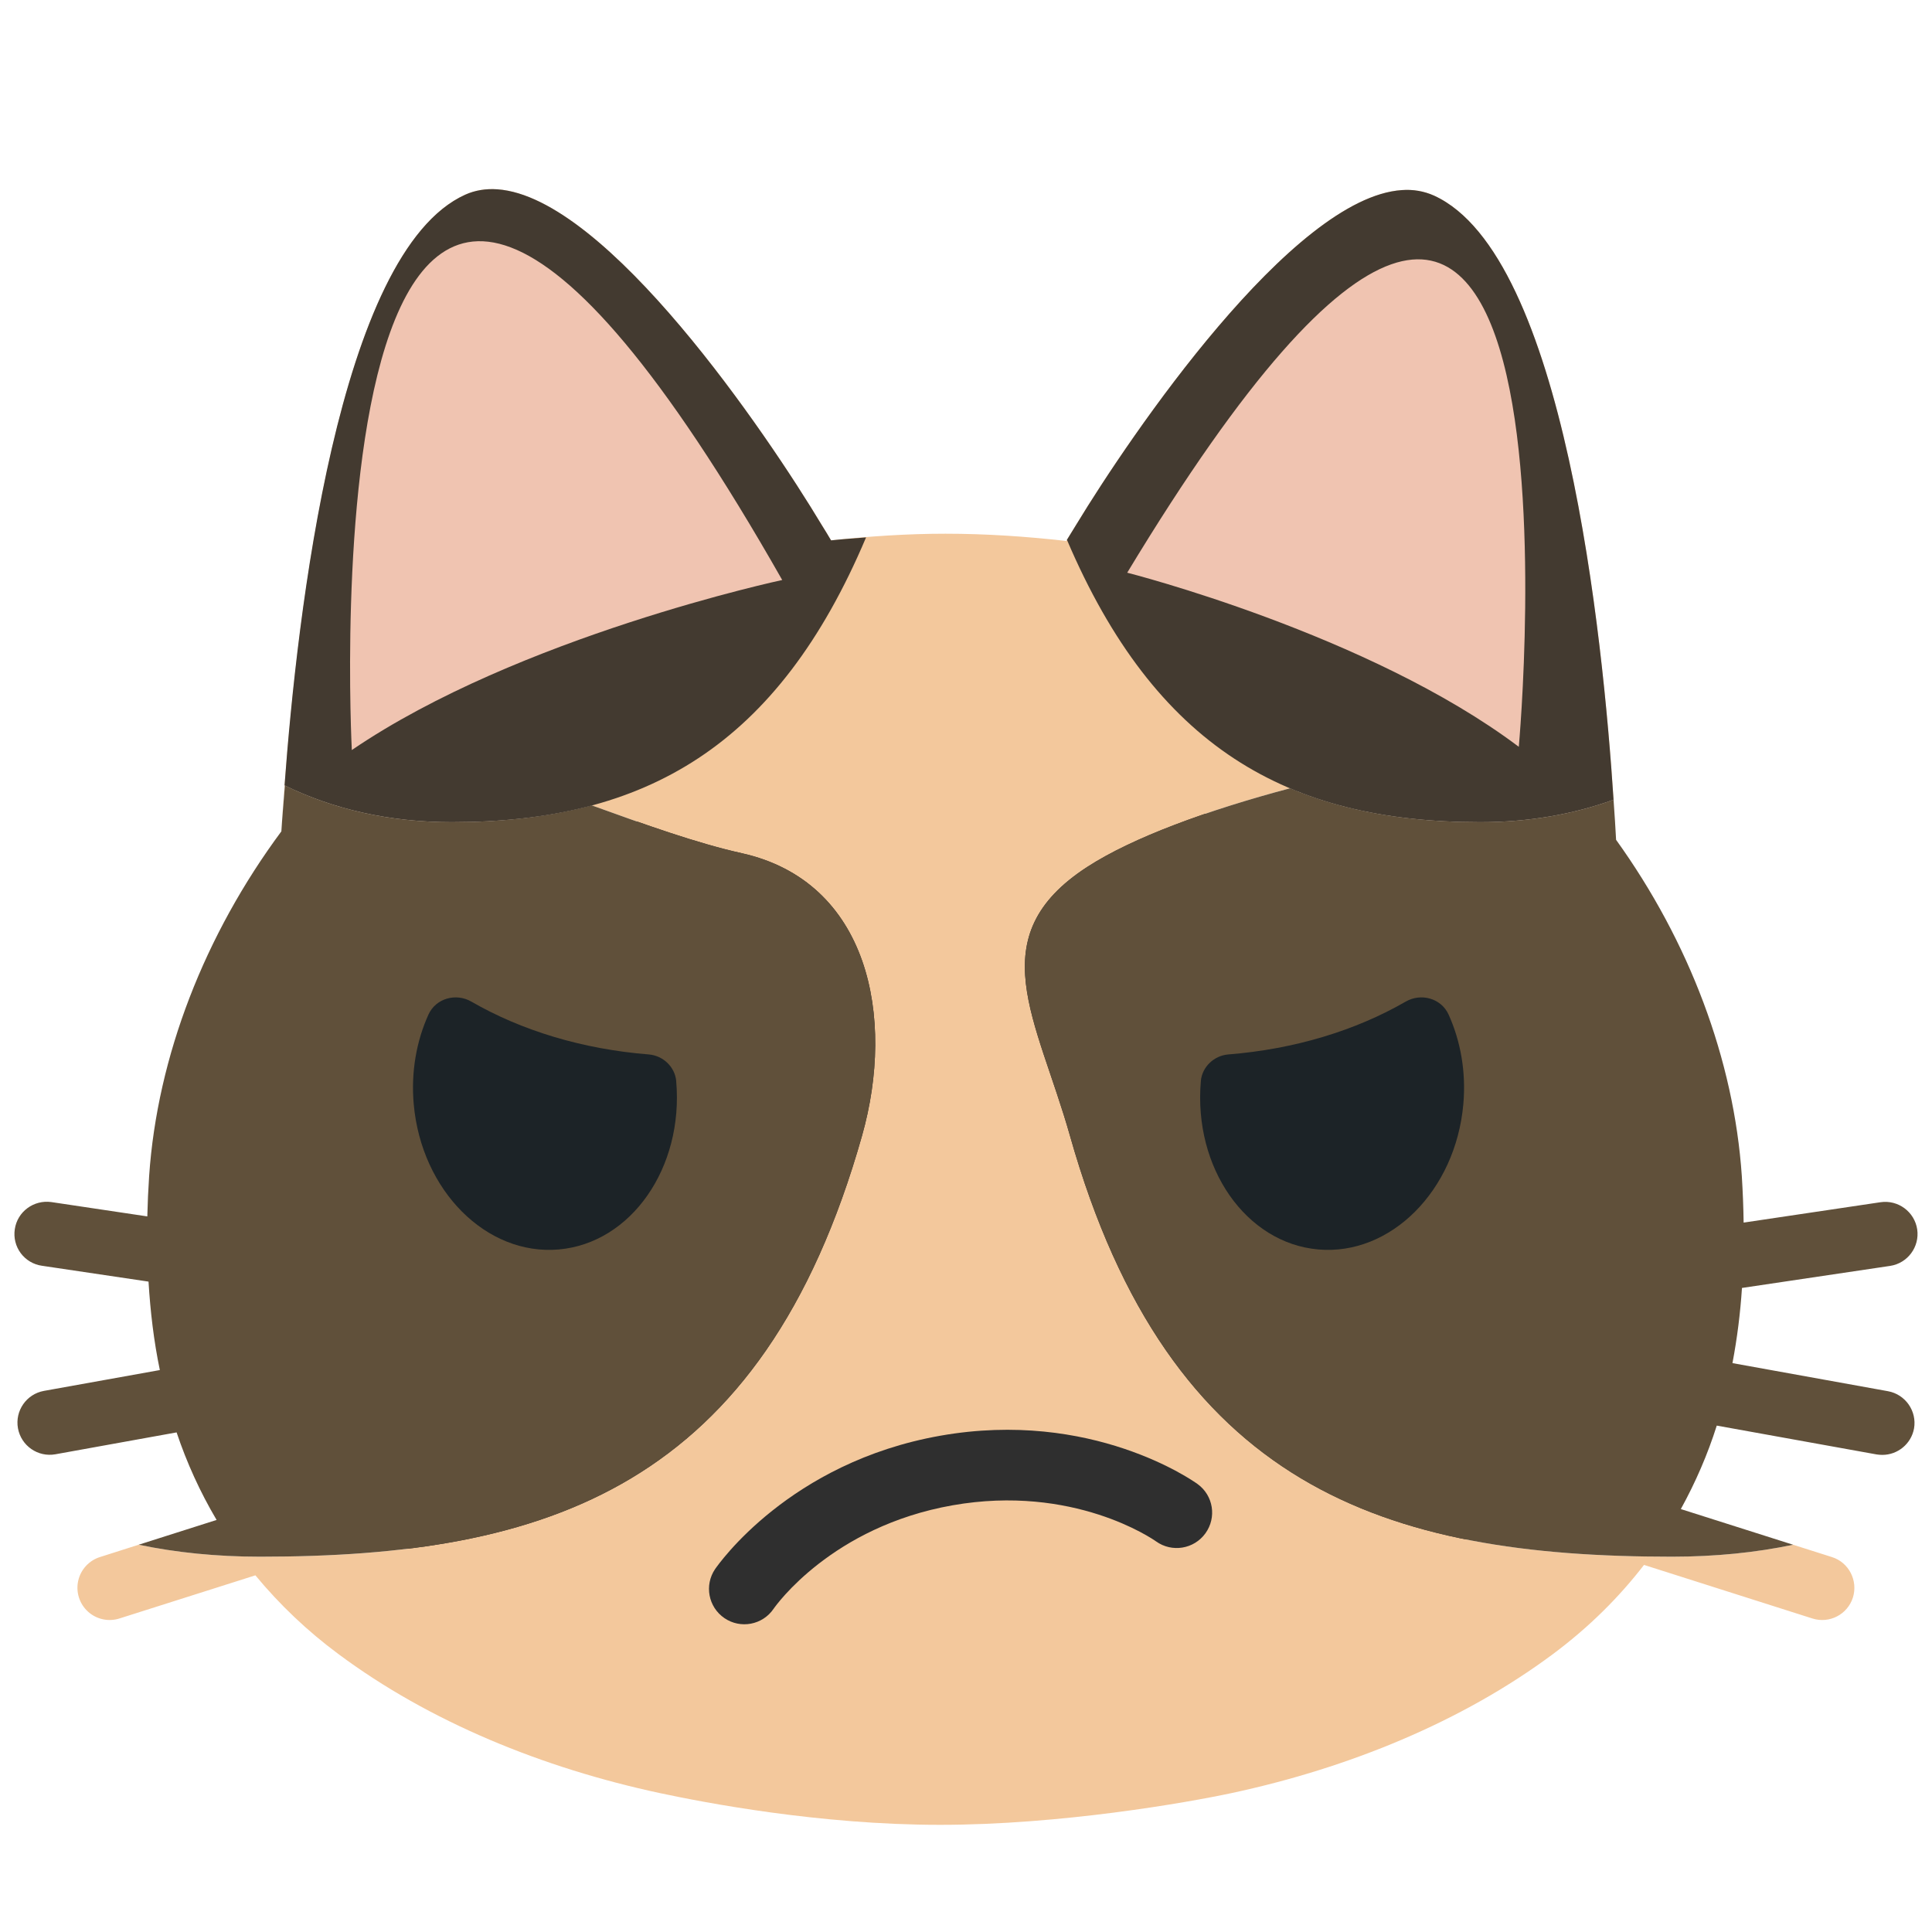
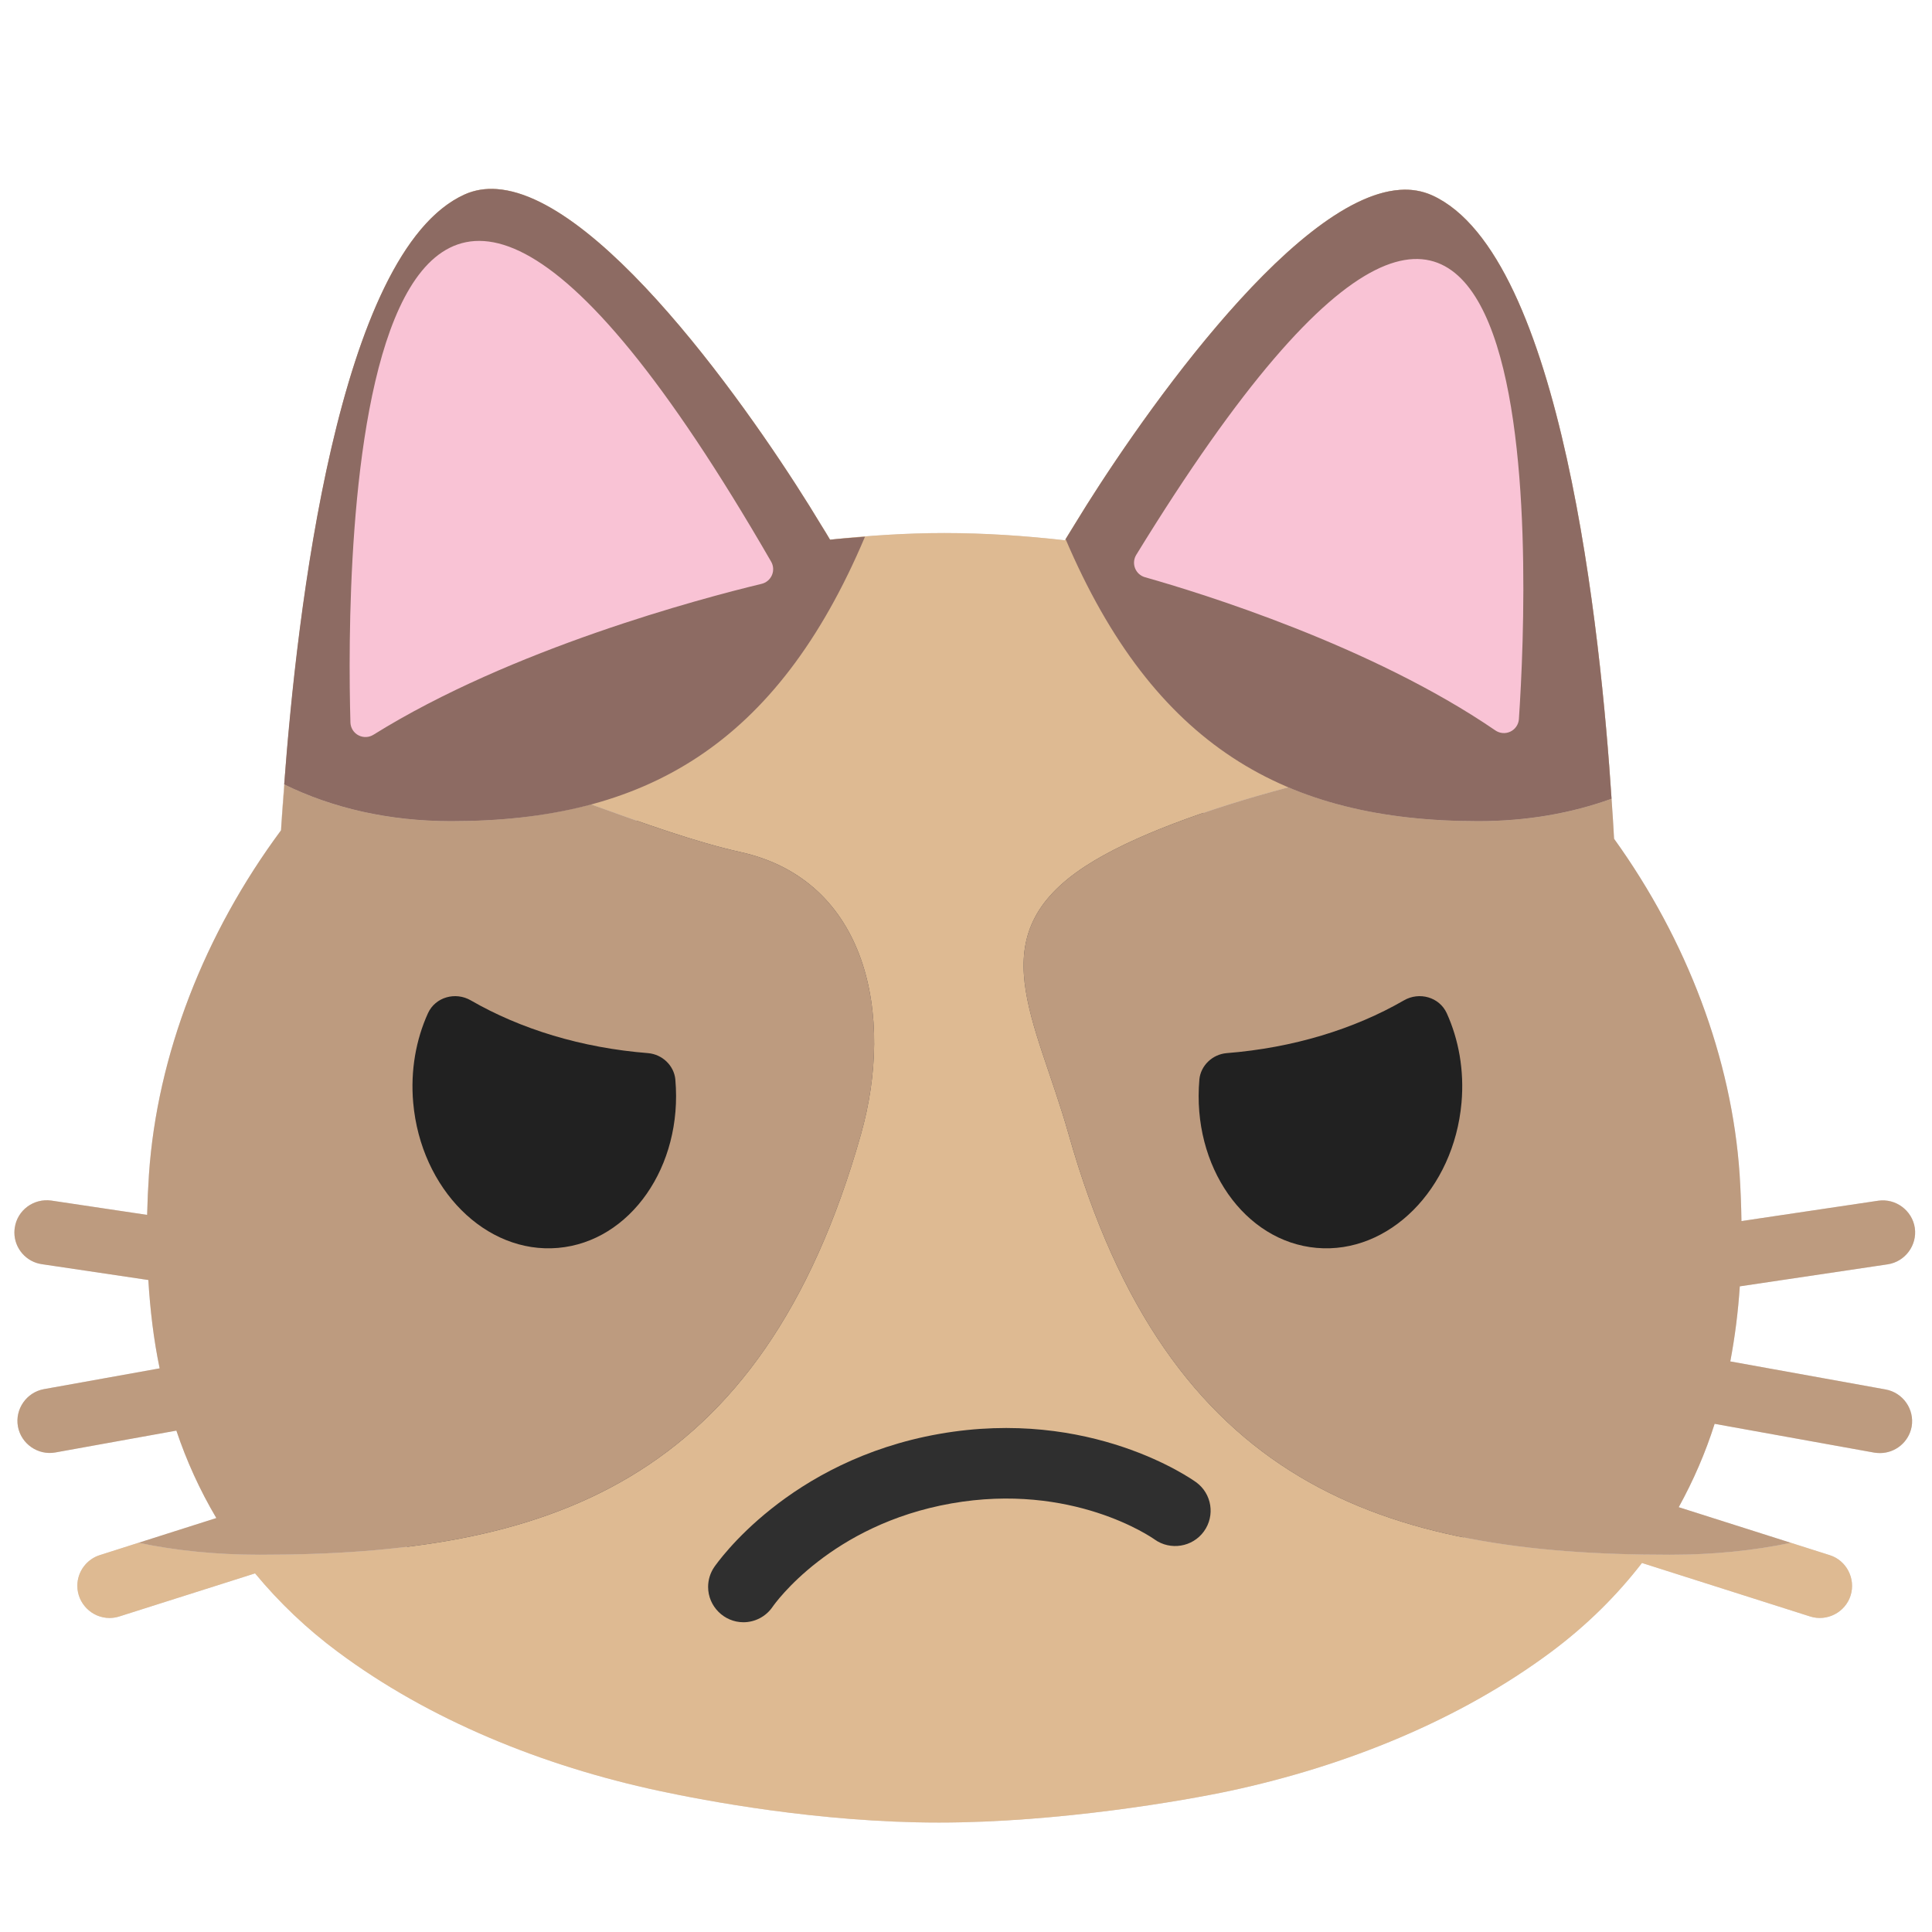
- <svg xmlns="http://www.w3.org/2000/svg" width="128" height="128">
-   <ellipse ry="32.41" rx="43.2" cy="83.35" cx="61.75" fill="#2f2f2f" />
-   <path d="M32.4 12.533a4.236 4.236 0 0 0-1.58.367c-7.697 3.479-10.62 23.923-11.7 35.996l-.018.208.007-.114c-.213 2.397-.38 4.575-.468 6.09.043-.753.155-2.01.234-3.037 3.207 1.566 6.916 2.428 11.06 2.428 3.364 0 6.44-.357 9.264-1.116 3.523 1.27 6.94 2.504 9.942 3.172 8.42 1.874 10.192 10.863 7.97 18.72-6.598 23.333-20.905 27.888-39.879 27.888-2.895 0-5.575-.277-8.043-.793h-.002l-2.537.808a2.135 2.135 0 1 0 1.29 4.07l8.98-2.85a31.382 31.382 0 0 0 5.48 5.2c6.05 4.51 13.57 7.57 21.33 9.23 2.95.63 10.56 2.1 18.55 2.1s16.35-1.47 19.3-2.1c7.75-1.66 15.28-4.72 21.33-9.23 2.41-1.8 4.38-3.78 6.01-5.89l11.16 3.55a2.135 2.135 0 0 0 2.68-1.39c.35-1.12-.27-2.33-1.39-2.68l-2.57-.816h-.001c-2.465.515-5.14.79-8.031.79-18.974 0-33.28-4.554-39.88-27.888-2.194-7.761-5.977-13.19 1.143-17.808 3.016-1.957 7.993-3.766 13.438-5.213 3.684 1.557 7.86 2.246 12.595 2.246 3.218 0 6.173-.523 8.836-1.487h.002c-.7-10.743-3.241-36.079-11.892-40.023-7.12-3.24-19.73 15.249-23.7 21.789-.23.38-.45.73-.67 1.09-2.65-.3-5.33-.48-8-.48-2.53 0-5.06.17-7.58.44-.2-.34-.4-.67-.62-1.02-3.571-5.946-14.212-21.72-21.483-22.237a4.979 4.979 0 0 0-.557-.01zm93.944 70.801zm-.705.43z" fill="#f3c89c" />
-   <path d="M62.3 95.12c10.03-1.77 16.76 3 17.04 3.2 1.05.76 1.28 2.22.52 3.27a2.348 2.348 0 0 1-3.27.53c-.21-.15-5.48-3.8-13.48-2.39-8 1.41-11.71 6.64-11.86 6.86a2.342 2.342 0 0 1-3.87-2.64c.2-.28 4.9-7.06 14.92-8.83z" fill="#2f2f2f" />
-   <path d="M19.117 48.896c-.007.082-.008.126-.015.208.006-.071.01-.136.017-.208h-.002zm-.242 3.147c-.079 1.027-.19 2.284-.234 3.037-5.08 6.85-8.22 14.91-8.76 22.83-.06.9-.101 1.79-.121 2.68l-6.36-.95c-1.16-.16-2.25.63-2.42 1.8a2.119 2.119 0 0 0 1.8 2.42l7.06 1.05c.12 1.98.35 3.94.75 5.86l-7.68 1.38a2.135 2.135 0 0 0-1.72 2.48 2.139 2.139 0 0 0 2.48 1.72l8.03-1.45c.67 2 1.55 3.94 2.65 5.8l-5.162 1.642c2.468.517 5.148.793 8.044.793 18.974 0 33.28-4.555 39.88-27.889 2.22-7.856.449-16.845-7.971-18.719-3.002-.668-6.419-1.901-9.942-3.172-2.824.759-5.9 1.116-9.263 1.116-4.145 0-7.854-.862-11.061-2.428zM106.79 51.506c.031.447.08.994.106 1.402-.03-.434-.07-.928-.107-1.402zm-21.321.719c-5.445 1.447-10.422 3.256-13.438 5.212-7.12 4.62-3.337 10.048-1.142 17.81 6.598 23.333 20.905 27.888 39.879 27.888 2.891 0 5.567-.276 8.033-.791l-7.442-2.364c.98-1.78 1.781-3.63 2.381-5.53l10.59 1.91c.13.02.26.03.38.03 1.01 0 1.91-.72 2.1-1.75.2-1.15-.57-2.26-1.73-2.47l-10.3-1.86c.31-1.64.52-3.3.63-4.98l9.81-1.46a2.139 2.139 0 0 0 1.8-2.42 2.143 2.143 0 0 0-2.43-1.8L115.52 81a63.84 63.84 0 0 0-.12-3.08c-.52-7.71-3.49-15.55-8.33-22.28-.036-.71-.096-1.644-.168-2.656h-.002c-2.663.964-5.618 1.487-8.836 1.487-4.735 0-8.911-.689-12.595-2.246z" fill="#60503a" />
-   <path d="M42.99 69.86c.94.08 1.72.82 1.81 1.75v.02c.5 5.74-2.99 10.73-7.78 11.15-4.79.42-9.1-3.89-9.61-9.63-.19-2.15.19-4.2.98-5.94.49-1.07 1.82-1.44 2.84-.85 3.31 1.91 7.35 3.15 11.76 3.5zM81.37 69.86c-.94.08-1.72.82-1.81 1.75v.02c-.5 5.74 2.99 10.73 7.78 11.15 4.79.42 9.1-3.89 9.61-9.63.19-2.15-.19-4.2-.98-5.94-.49-1.07-1.82-1.44-2.84-.85-3.31 1.91-7.35 3.15-11.76 3.5z" fill="#1c2327" />
-   <path d="M32.957 12.543c-.752-.053-1.468.056-2.137.357-8.424 3.807-11.145 27.925-11.968 39.133 3.212 1.573 6.93 2.438 11.084 2.438 12.835 0 21.592-5.028 27.443-18.867-.773.061-1.547.114-2.318.197-.2-.34-.402-.672-.622-1.022-3.57-5.945-14.211-21.72-21.482-22.236zM92.875 12.594c-7.273.488-17.967 16.23-21.564 22.156-.214.353-.419.68-.624 1.014 5.852 13.72 14.59 18.707 27.377 18.707 3.22 0 6.175-.523 8.838-1.487-.7-10.743-3.241-36.079-11.892-40.023a4.37 4.37 0 0 0-2.135-.367z" fill="#433a30" />
-   <path d="M100.624 49.478s5.89-64.229-25.943-11.535c0 0 16.015 4.056 25.943 11.535zM23.309 49.693s-3.54-67.667 28.515-11.266c0 0-17.469 3.735-28.515 11.266z" fill="#f0c4b1" fill-rule="evenodd" stroke-width="3.78" stroke-linecap="round" stroke-linejoin="round" />
+ <svg xmlns="http://www.w3.org/2000/svg" width="100%" height="100%" viewBox="0 0 534 534" version="1.1" xml:space="preserve" style="fill-rule:evenodd;clip-rule:evenodd;stroke-linejoin:round;stroke-miterlimit:2;">
+   <ellipse cx="257.292" cy="347.292" rx="180" ry="135.042" style="fill:#2f2f2f;" />
+   <path d="M135,52.221c-2.272,0.081 -4.508,0.6 -6.583,1.529c-32.071,14.496 -44.25,99.679 -48.75,149.983l-0.075,0.867l0.029,-0.475c-0.888,9.988 -1.583,19.063 -1.95,25.375c0.179,-3.137 0.646,-8.375 0.975,-12.654c13.362,6.525 28.817,10.117 46.083,10.117c14.017,-0 26.834,-1.488 38.6,-4.65c14.679,5.291 28.917,10.433 41.425,13.216c35.084,7.809 42.467,45.263 33.209,78c-27.492,97.221 -87.105,116.2 -166.163,116.2c-12.062,0 -23.229,-1.154 -33.512,-3.304l-0.009,-0l-10.571,3.367c-3.748,1.128 -6.332,4.604 -6.332,8.518c-0,4.88 4.016,8.896 8.896,8.896c0.955,-0 1.905,-0.154 2.811,-0.456l37.417,-11.875c6.711,8.115 14.378,15.39 22.833,21.667c25.209,18.791 56.542,31.541 88.875,38.458c12.292,2.625 44,8.75 77.292,8.75c33.292,0 68.125,-6.125 80.417,-8.75c32.291,-6.917 63.666,-19.667 88.875,-38.458c10.041,-7.5 18.25,-15.75 25.041,-24.542l46.5,14.792c4.652,1.473 9.692,-1.141 11.167,-5.792c1.458,-4.667 -1.125,-9.708 -5.792,-11.167l-10.708,-3.4l-0.004,0c-10.271,2.146 -21.417,3.292 -33.463,3.292c-79.058,0 -138.666,-18.975 -166.166,-116.2c-9.142,-32.338 -24.904,-54.958 4.762,-74.2c12.567,-8.154 33.304,-15.692 55.992,-21.721c15.35,6.488 32.75,9.358 52.479,9.358c13.408,0 25.721,-2.179 36.817,-6.195l0.008,-0c-2.917,-44.763 -13.504,-150.33 -49.55,-166.763c-29.667,-13.5 -82.208,63.538 -98.75,90.788c-0.958,1.583 -1.875,3.041 -2.792,4.541c-11.041,-1.25 -22.208,-2 -33.333,-2c-10.542,0 -21.083,0.709 -31.583,1.834c-0.834,-1.417 -1.667,-2.792 -2.584,-4.25c-14.879,-24.775 -59.216,-90.5 -89.512,-92.655c-0.772,-0.057 -1.547,-0.071 -2.321,-0.041Z" style="fill:#bca9a4;fill-rule:nonzero;" />
+   <path d="M135,52.221c-2.272,0.081 -4.508,0.6 -6.583,1.529c-32.071,14.496 -44.25,99.679 -48.75,149.983l-0.075,0.867l0.029,-0.475c-0.888,9.988 -1.583,19.063 -1.95,25.375c0.179,-3.137 0.646,-8.375 0.975,-12.654c13.362,6.525 28.817,10.117 46.083,10.117c14.017,-0 26.834,-1.488 38.6,-4.65c14.679,5.291 28.917,10.433 41.425,13.216c35.084,7.809 42.467,45.263 33.209,78c-27.492,97.221 -87.105,116.2 -166.163,116.2c-12.062,0 -23.229,-1.154 -33.512,-3.304l-0.009,-0l-10.571,3.367c-3.748,1.128 -6.332,4.604 -6.332,8.518c-0,4.88 4.016,8.896 8.896,8.896c0.955,-0 1.905,-0.154 2.811,-0.456l37.417,-11.875c6.711,8.115 14.378,15.39 22.833,21.667c25.209,18.791 56.542,31.541 88.875,38.458c12.292,2.625 44,8.75 77.292,8.75c33.292,0 68.125,-6.125 80.417,-8.75c32.291,-6.917 63.666,-19.667 88.875,-38.458c10.041,-7.5 18.25,-15.75 25.041,-24.542l46.5,14.792c4.652,1.473 9.692,-1.141 11.167,-5.792c1.458,-4.667 -1.125,-9.708 -5.792,-11.167l-10.708,-3.4l-0.004,0c-10.271,2.146 -21.417,3.292 -33.463,3.292c-79.058,0 -138.666,-18.975 -166.166,-116.2c-9.142,-32.338 -24.904,-54.958 4.762,-74.2c12.567,-8.154 33.304,-15.692 55.992,-21.721c15.35,6.488 32.75,9.358 52.479,9.358c13.408,0 25.721,-2.179 36.817,-6.195l0.008,-0c-2.917,-44.763 -13.504,-150.33 -49.55,-166.763c-29.667,-13.5 -82.208,63.538 -98.75,90.788c-0.958,1.583 -1.875,3.041 -2.792,4.541c-11.041,-1.25 -22.208,-2 -33.333,-2c-10.542,0 -21.083,0.709 -31.583,1.834c-0.834,-1.417 -1.667,-2.792 -2.584,-4.25c-14.879,-24.775 -59.216,-90.5 -89.512,-92.655c-0.772,-0.057 -1.547,-0.071 -2.321,-0.041Z" style="fill:#ffcc80;fill-opacity:0.5;fill-rule:nonzero;" />
+   <path d="M259.583,396.333c41.792,-7.375 69.834,12.5 71,13.334c4.375,3.166 5.334,9.25 2.167,13.625c-3.139,4.331 -9.279,5.326 -13.625,2.208c-0.875,-0.625 -22.833,-15.833 -56.167,-9.958c-33.333,5.875 -48.791,27.666 -49.416,28.583c-1.817,2.663 -4.839,4.26 -8.063,4.26c-5.354,-0 -9.76,-4.406 -9.76,-9.76c0,-1.962 0.592,-3.879 1.698,-5.5c0.833,-1.167 20.416,-29.417 62.166,-36.792Z" style="fill:#2f2f2f;fill-rule:nonzero;" />
+   <path d="M79.654,203.733c-0.029,0.342 -0.033,0.525 -0.062,0.867c0.025,-0.296 0.041,-0.567 0.071,-0.867l-0.009,0Zm-1.008,13.113c-0.329,4.279 -0.792,9.517 -0.975,12.654c-21.167,28.542 -34.25,62.125 -36.5,95.125c-0.25,3.75 -0.421,7.458 -0.504,11.167l-26.5,-3.959c-4.834,-0.666 -9.375,2.625 -10.084,7.5c-0.068,0.444 -0.102,0.892 -0.102,1.34c0,4.382 3.263,8.135 7.602,8.744l29.417,4.375c0.5,8.25 1.458,16.416 3.125,24.416l-32,5.75c-4.799,0.871 -8.033,5.534 -7.167,10.334c0.879,4.794 5.536,8.023 10.334,7.166l33.458,-6.041c2.792,8.333 6.458,16.416 11.042,24.166l-21.509,6.842c10.284,2.154 21.45,3.304 33.517,3.304c79.058,0 138.667,-18.979 166.167,-116.204c9.25,-32.733 1.87,-70.187 -33.213,-77.996c-12.508,-2.783 -26.746,-7.921 -41.425,-13.216c-11.767,3.162 -24.583,4.65 -38.596,4.65c-17.271,-0 -32.725,-3.592 -46.087,-10.117Zm366.312,-2.238c0.13,1.863 0.334,4.142 0.442,5.842c-0.125,-1.808 -0.292,-3.867 -0.446,-5.842l0.004,0Zm-88.837,2.996c-22.688,6.029 -43.425,13.567 -55.992,21.717c-29.666,19.25 -13.904,41.867 -4.758,74.208c27.492,97.221 87.104,116.2 166.162,116.2c12.046,0 23.196,-1.15 33.471,-3.296l-31.008,-9.85c4.083,-7.416 7.421,-15.125 9.921,-23.041l44.125,7.958c0.541,0.083 1.083,0.125 1.583,0.125c4.208,0 7.958,-3 8.75,-7.292c0.833,-4.791 -2.375,-9.416 -7.208,-10.291l-42.917,-7.75c1.292,-6.834 2.167,-13.75 2.625,-20.75l40.875,-6.084c4.815,-0.722 8.194,-5.263 7.5,-10.083c-0.73,-4.829 -5.293,-8.209 -10.125,-7.5l-37.792,5.625c-0.063,-4.281 -0.23,-8.56 -0.5,-12.833c-2.166,-32.125 -14.541,-64.792 -34.708,-92.834c-0.15,-2.958 -0.4,-6.85 -0.7,-11.066l-0.008,-0c-11.096,4.016 -23.409,6.196 -36.817,6.196c-19.729,-0 -37.129,-2.871 -52.479,-9.359Z" style="fill:#a1867f;fill-rule:nonzero;" />
+   <path d="M79.654,203.733c-0.029,0.342 -0.033,0.525 -0.062,0.867c0.025,-0.296 0.041,-0.567 0.071,-0.867l-0.009,0Zm-1.008,13.113c-0.329,4.279 -0.792,9.517 -0.975,12.654c-21.167,28.542 -34.25,62.125 -36.5,95.125c-0.25,3.75 -0.421,7.458 -0.504,11.167l-26.5,-3.959c-4.834,-0.666 -9.375,2.625 -10.084,7.5c-0.068,0.444 -0.102,0.892 -0.102,1.34c0,4.382 3.263,8.135 7.602,8.744l29.417,4.375c0.5,8.25 1.458,16.416 3.125,24.416l-32,5.75c-4.799,0.871 -8.033,5.534 -7.167,10.334c0.879,4.794 5.536,8.023 10.334,7.166l33.458,-6.041c2.792,8.333 6.458,16.416 11.042,24.166l-21.509,6.842c10.284,2.154 21.45,3.304 33.517,3.304c79.058,0 138.667,-18.979 166.167,-116.204c9.25,-32.733 1.87,-70.187 -33.213,-77.996c-12.508,-2.783 -26.746,-7.921 -41.425,-13.216c-11.767,3.162 -24.583,4.65 -38.596,4.65c-17.271,-0 -32.725,-3.592 -46.087,-10.117Zm366.312,-2.238c0.13,1.863 0.334,4.142 0.442,5.842c-0.125,-1.808 -0.292,-3.867 -0.446,-5.842l0.004,0Zm-88.837,2.996c-22.688,6.029 -43.425,13.567 -55.992,21.717c-29.666,19.25 -13.904,41.867 -4.758,74.208c27.492,97.221 87.104,116.2 166.162,116.2c12.046,0 23.196,-1.15 33.471,-3.296l-31.008,-9.85c4.083,-7.416 7.421,-15.125 9.921,-23.041l44.125,7.958c0.541,0.083 1.083,0.125 1.583,0.125c4.208,0 7.958,-3 8.75,-7.292c0.833,-4.791 -2.375,-9.416 -7.208,-10.291l-42.917,-7.75c1.292,-6.834 2.167,-13.75 2.625,-20.75l40.875,-6.084c4.815,-0.722 8.194,-5.263 7.5,-10.083c-0.73,-4.829 -5.293,-8.209 -10.125,-7.5l-37.792,5.625c-0.063,-4.281 -0.23,-8.56 -0.5,-12.833c-2.166,-32.125 -14.541,-64.792 -34.708,-92.834c-0.15,-2.958 -0.4,-6.85 -0.7,-11.066l-0.008,-0c-11.096,4.016 -23.409,6.196 -36.817,6.196c-19.729,-0 -37.129,-2.871 -52.479,-9.359Z" style="fill:#ffcc80;fill-opacity:0.3;fill-rule:nonzero;" />
+   <path d="M179.125,291.083c3.917,0.334 7.167,3.417 7.542,7.292l-0,0.083c2.083,23.917 -12.459,44.709 -32.417,46.459c-19.958,1.75 -37.917,-16.209 -40.042,-40.125c-0.791,-8.959 0.792,-17.5 4.084,-24.75c2.041,-4.459 7.583,-6 11.833,-3.542c13.792,7.958 30.625,13.125 49,14.583Zm159.917,0c-3.917,0.334 -7.167,3.417 -7.542,7.292l0,0.083c-2.083,23.917 12.458,44.709 32.417,46.459c19.958,1.75 37.916,-16.209 40.041,-40.125c0.792,-8.959 -0.791,-17.5 -4.083,-24.75c-2.042,-4.459 -7.583,-6 -11.833,-3.542c-13.792,7.958 -30.625,13.125 -49,14.583Z" style="fill:#212121;fill-rule:nonzero;" />
+   <path d="M137.321,52.263c-3.133,-0.221 -6.117,0.233 -8.904,1.487c-35.1,15.862 -46.438,116.354 -49.867,163.054c13.383,6.554 28.875,10.159 46.183,10.159c53.48,-0 89.967,-20.95 114.346,-78.613c-3.221,0.254 -6.446,0.475 -9.658,0.821c-0.833,-1.417 -1.675,-2.8 -2.592,-4.258c-14.875,-24.771 -59.212,-90.5 -89.508,-92.65Zm249.658,0.212c-30.304,2.033 -74.862,67.625 -89.85,92.317c-0.891,1.471 -1.746,2.833 -2.6,4.225c24.384,57.166 60.792,77.946 114.071,77.946c13.417,-0 25.729,-2.18 36.825,-6.196c-2.917,-44.763 -13.504,-150.329 -49.55,-166.763c-2.79,-1.248 -5.849,-1.774 -8.896,-1.529Z" style="fill:#8d6b63;fill-rule:nonzero;" />
+   <path d="M413.267,201.854c1.222,0.868 2.817,1.012 4.174,0.375c1.357,-0.637 2.266,-1.955 2.379,-3.45c2.774,-41.266 10.497,-234.935 -105.765,-45.42c-0.686,1.119 -0.805,2.496 -0.32,3.716c0.485,1.219 1.516,2.139 2.784,2.482c15.696,4.44 62.663,18.962 96.748,42.297Zm-309.999,1.197c-1.256,0.812 -2.851,0.886 -4.177,0.196c-1.326,-0.691 -2.179,-2.041 -2.234,-3.535c-1.193,-42.527 -1.421,-248.383 116.285,-44.472c0.661,1.144 0.739,2.535 0.211,3.746c-0.528,1.212 -1.599,2.101 -2.888,2.397c-16.837,4.056 -69.053,17.905 -107.197,41.668Z" style="fill:#f9c3d5;" />
</svg>
